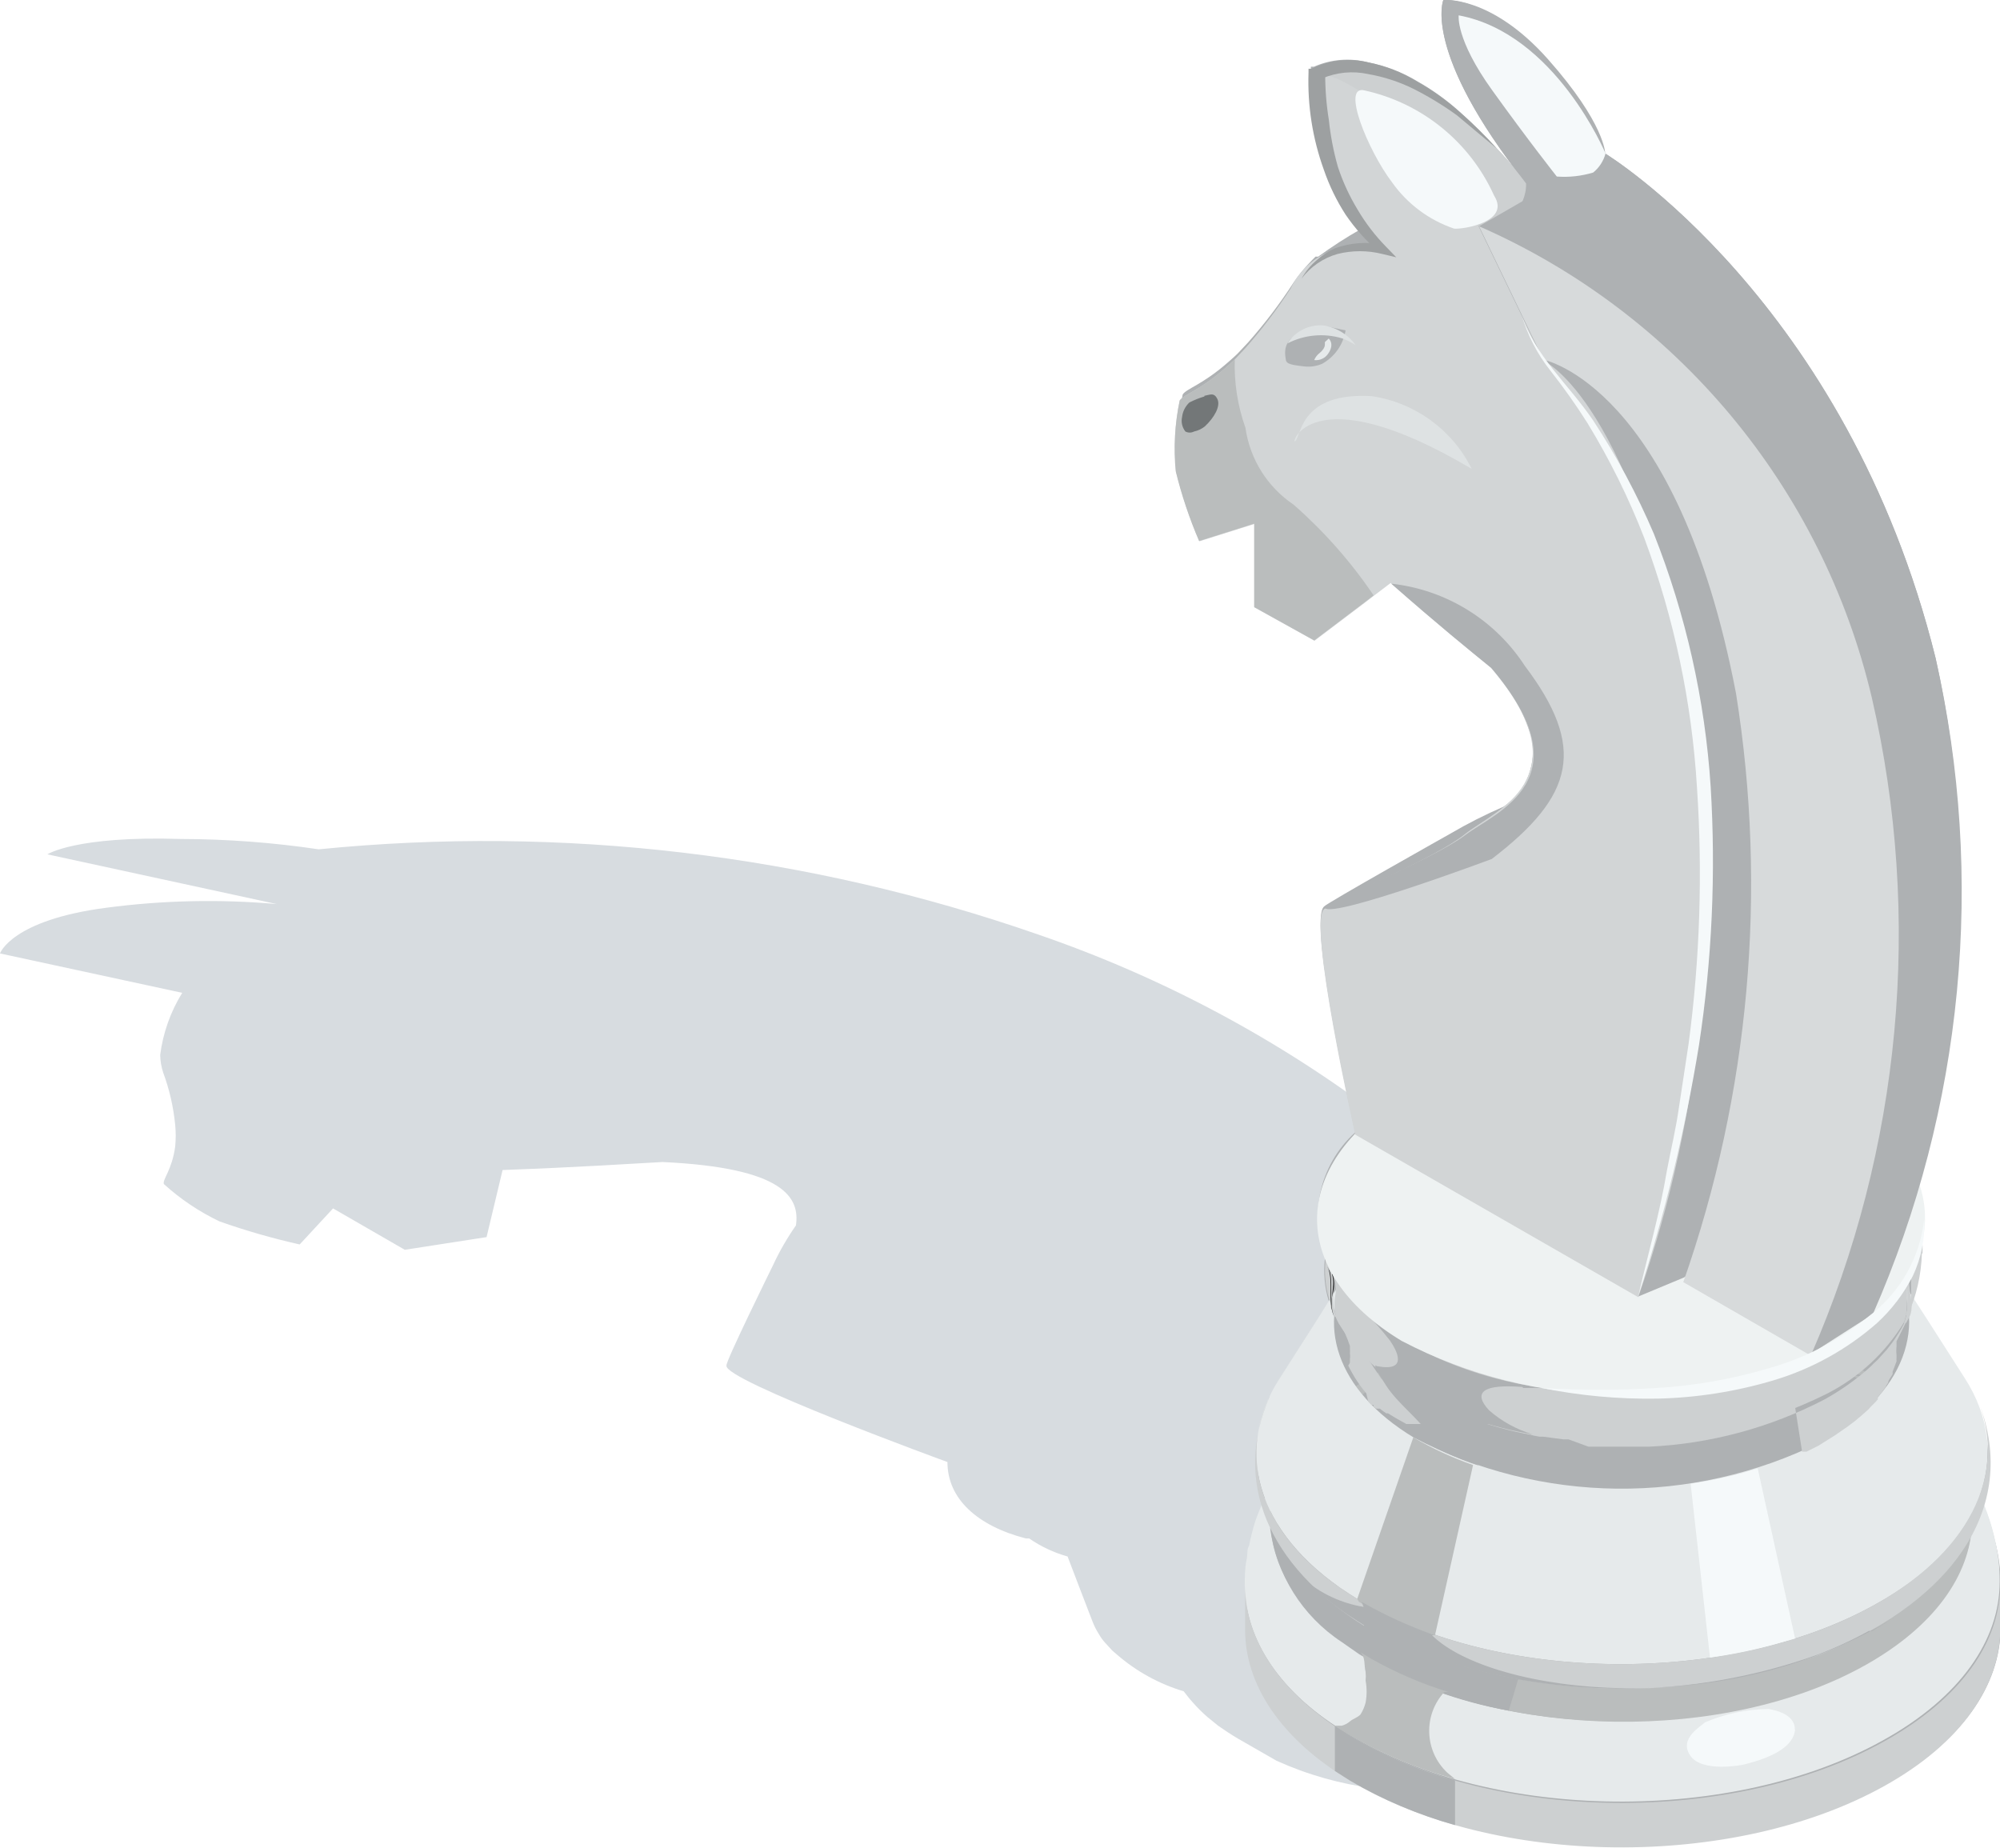
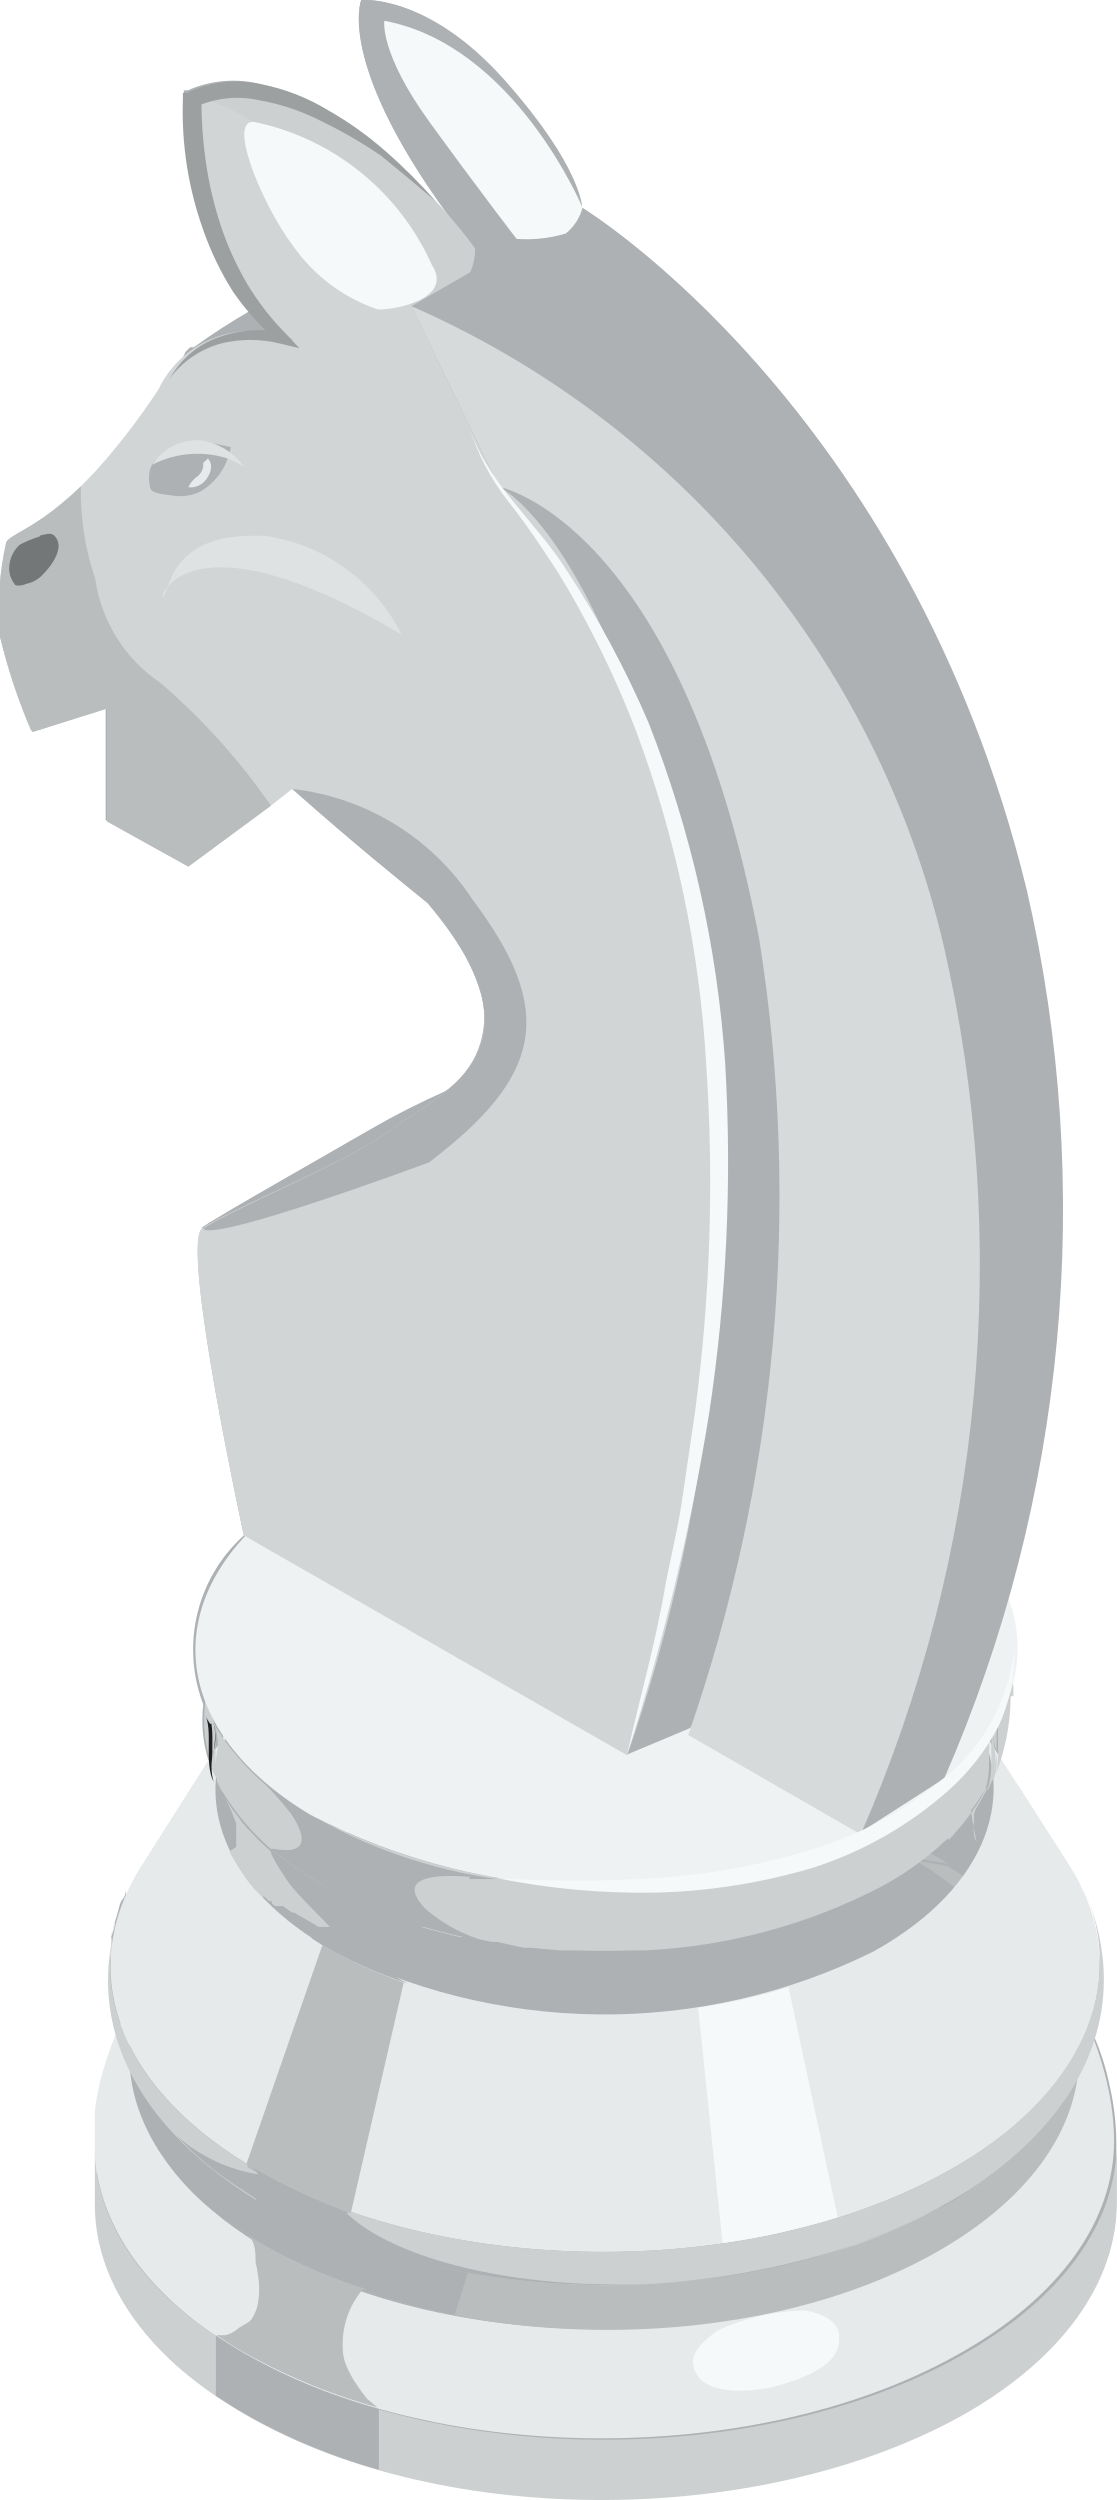
- <svg xmlns="http://www.w3.org/2000/svg" viewBox="0 0 59.93 55.36">
+ <svg xmlns="http://www.w3.org/2000/svg" viewBox="0 0 24.72 55.36">
  <defs>
-     <style>.cls-1{isolation:isolate;}.cls-2{fill:#d7dce0;mix-blend-mode:multiply;}.cls-3{fill:#aeb1b3;}.cls-4{fill:#242424;}.cls-5{fill:#2c2c2c;}.cls-6{fill:#e6eaeb;}.cls-7{fill:#babdbd;}.cls-8{fill:#cdd0d1;}.cls-9{fill:#1f1f1f;}.cls-10{fill:#f5f9fa;}.cls-11{fill:#eef2f2;}.cls-12{fill:#d2d5d6;}.cls-13{fill:#d7dadb;}.cls-14{fill:#dee2e3;}.cls-15{fill:#9da0a1;}.cls-16{fill:#737778;}</style>
+     <style>.cls-1{fill:#aeb1b3;}.cls-2{fill:#242424;}.cls-3{fill:#2c2c2c;}.cls-4{fill:#e6eaeb;}.cls-5{fill:#babdbd;}.cls-6{fill:#cdd0d1;}.cls-7{fill:#1f1f1f;}.cls-8{fill:#f5f9fa;}.cls-9{fill:#eef2f2;}.cls-10{fill:#d2d5d6;}.cls-11{fill:#d7dadb;}.cls-12{fill:#dee2e3;}.cls-13{fill:#9da0a1;}.cls-14{fill:#737778;}</style>
  </defs>
-   <g class="cls-1">
-     <g id="Capa_2" data-name="Capa 2">
-       <g id="layer">
-         <path class="cls-2" d="M57.4,45.35a9.42,9.42,0,0,0-1.65-1.92l-.83-.81-4.8-4.68a2.35,2.35,0,0,0-.53-.41c-1.42-.71-3.39-.56-4.87-1.27-1.19-.57-2.2-1.9-3.24-2.71A36.86,36.86,0,0,0,31.1,28,50.34,50.34,0,0,0,9.55,25.45a28.41,28.41,0,0,0-4.13-.31c-3.15-.1-4,.46-4,.46l6.87,1.49a23.26,23.26,0,0,0-5.1.11C.34,27.57,0,28.57,0,28.57l5.46,1.18a4.67,4.67,0,0,0-.66,1.86,1.78,1.78,0,0,0,.09.53,6.29,6.29,0,0,1,.36,1.57,3.33,3.33,0,0,1,0,.64v0c-.09.7-.39,1-.34,1.13s0,0,0,0A6.89,6.89,0,0,0,6.58,36.6a20.91,20.91,0,0,0,2.4.69l1-1.08,2.15,1.24,2.45-.38.32-1.34.16-.67c2.4-.09,3.68-.18,4.79-.24,3.67.17,4.12,1.08,4,1.9a7.83,7.83,0,0,0-.69,1.2s-1.45,2.94-1.39,3c-.12.43,6.62,2.89,6.62,2.89h0c0,1.1.89,1.91,2.35,2.29h0l.05,0s0,0,.05,0a3.85,3.85,0,0,0,1.15.54c.25.65.49,1.29.74,1.93a2.14,2.14,0,0,0,.2.4v0a1.44,1.44,0,0,0,.18.25l0,0,.22.24h0l.14.12a5.42,5.42,0,0,0,2,1.1c.08.1.15.2.26.32a4.73,4.73,0,0,0,.45.45l.32.26c.17.12.41.28.6.39l1.15.66a10.22,10.22,0,0,0,5.95.76h.08l.41,0,.17,0,.55-.08.08,0,.45-.08.14,0,.4-.08.16,0,.37-.09.17,0,.38-.1.15,0,.49-.14h0l.48-.15a24.13,24.13,0,0,0,6.26-3C56.64,48.47,58.66,47.5,57.4,45.35Z" />
-         <path class="cls-3" d="M59.78,46.18a6.87,6.87,0,0,0-.35-1.1,4.53,4.53,0,0,0,0-2.37s0,.09,0,.14a4.21,4.21,0,0,0-.12-.48s0,.07,0,.11l-.06-.2c0-.08-.06-.17-.1-.26a2.34,2.34,0,0,0-.09-.24,1.72,1.72,0,0,1,.07.21,4.16,4.16,0,0,0-.35-.7l-1.1-1.72c-.14-.21-.28-.43-.41-.65a5.27,5.27,0,0,0,.23-1.36V37.4a2.11,2.11,0,0,0,0-.25,3,3,0,0,0-.09-1.62A31.26,31.26,0,0,0,58,19.72C55.34,9,48.1,4.6,48.1,4.6s0-.89-1.71-2.82S43.25,0,43.25,0s-.6,1.45,2.18,5.11a8.88,8.88,0,0,0-.6-.68l0,0-.19-.19c-.06-.06-.11-.12-.18-.18a9.9,9.9,0,0,0-.73-.72,7.16,7.16,0,0,0-1.27-.91A4.47,4.47,0,0,0,41,1.87,2.47,2.47,0,0,0,39.37,2l-.09,0v.11a7.78,7.78,0,0,0,.46,2.92,6.14,6.14,0,0,0,.65,1.34,3.66,3.66,0,0,0,.38.5,13.07,13.07,0,0,0-1.27.82l-.08,0-.1.1,0,0-.13.14a4.25,4.25,0,0,0-.43.54,14.87,14.87,0,0,1-1.36,1.79h0l-.31.33h0c-.11.11-.22.2-.32.29l0,0h0c-.76.66-1.21.76-1.33.94a.05.05,0,0,0,0,0,7,7,0,0,0-.12,2.05,13.31,13.31,0,0,0,.7,2.09l1.65-.52v2.5l1.8,1L40.9,18l.26-.2.5-.38c1.2,1.05,2,1.67,2.59,2.19l.42.34a5.48,5.48,0,0,1,1.21,2.11,2,2,0,0,1-.82,2.11,14.52,14.52,0,0,0-1.6.81s-3.72,2.09-3.78,2.18h0c-.51.38.93,6.77.93,6.77h0a3.4,3.4,0,0,0-.82,3.93,1,1,0,0,1-.09-.21.18.18,0,0,1,0,.06A3.2,3.2,0,0,0,39.82,39l-1.5,2.36A6.77,6.77,0,0,0,38,42s0-.11.06-.16S38,42,38,42s-.09.24-.13.36a2.19,2.19,0,0,0-.1.34,1.27,1.27,0,0,1,.06-.18c0,.1-.06.21-.08.31s0-.09,0-.13,0,.16,0,.23,0,.12,0,.18a4.47,4.47,0,0,0,.12,2l-.19.5a6.62,6.62,0,0,0-.18.71c0,.14-.06.32-.08.45s0,.52-.05.75v1.33A5.27,5.27,0,0,0,40,53v0l.47.3a12.46,12.46,0,0,0,1.64.8c.19.08.39.14.58.21s.6.23.92.32v0c4.15,1.19,9.32.84,12.86-1.14,2.32-1.29,3.48-3,3.48-4.74V47.44A5.18,5.18,0,0,0,59.78,46.18Z" />
-         <path class="cls-4" d="M52.82,46.88a11.94,11.94,0,0,0,1.94-1,5.29,5.29,0,0,0,1.65-1.41H55Z" />
-         <path class="cls-5" d="M54.79,40.65a.69.69,0,0,0-.13-.11h0A.69.69,0,0,1,54.79,40.65Z" />
-         <path class="cls-4" d="M54.34,45.73l-1.52,1.15-1.8-1V43.34l-1.65.53a13.31,13.31,0,0,1-.7-2.09,7,7,0,0,1,.12-2.06l0,0a8.65,8.65,0,0,1,2-1.59h0a6.36,6.36,0,0,1-.64.63l0,0h0c-.23.43.29,2,1.5,4.14A6.78,6.78,0,0,0,54.34,45.73Z" />
-         <path class="cls-3" d="M39.69,41.64,39.82,39,43,41.16l14.2-2.1.35,1.18s-5.1,5.44-5.59,5.45-6.16-.12-7-.2S39.69,41.64,39.69,41.64Z" />
-         <path class="cls-6" d="M37.3,47.51c0-.23,0-.52.05-.75s0-.31.08-.45a6.62,6.62,0,0,1,.18-.71c.08-.24.16-.42.24-.62a8.13,8.13,0,0,1,1.44-2.26c-2,2.25-1.44,5.07,1.75,7,4,2.42,10.65,2.48,14.83.15C59.31,47.94,60,45,57.92,42.67h0a9.21,9.21,0,0,1,.79,1,7.22,7.22,0,0,1,.64,1.18,6.58,6.58,0,0,1,.43,1.29,5.18,5.18,0,0,1,.14,1.26c0,1.73-1.16,3.45-3.48,4.74-4.5,2.52-11.66,2.45-16-.16C38.35,50.76,37.31,49.13,37.3,47.51Z" />
-         <path class="cls-7" d="M56.18,41.27l-.7-.12A14.85,14.85,0,0,0,42,41c-3.8,2.12-3.92,5.61-.28,7.8A14.85,14.85,0,0,0,55.2,49c3.79-2.12,3.92-5.61.28-7.8l.7.12c4,2.42,3.87,6.26-.31,8.59S45.05,52.13,41,49.71s-3.87-6.26.31-8.59S52.17,38.86,56.18,41.27Z" />
-         <path class="cls-3" d="M41.74,48.81l-.22-.13L41,48.34a4.36,4.36,0,0,1-1.94-3.09l-1,.54a4.85,4.85,0,0,0,2.14,3.41l.53.37.24.14a13.14,13.14,0,0,0,4.24,1.55l.3-1A11.86,11.86,0,0,1,41.74,48.81Z" />
-         <path class="cls-6" d="M38.32,41.34c.73-1.14,1.46-2.29,2.18-3.44-1.1,1.74-.48,3.76,1.87,5.18a13.43,13.43,0,0,0,12.19.13c2.55-1.43,3.27-3.55,2.11-5.35,0,.06.08.12.11.17l.44.69.55.85,1.1,1.72c1.48,2.29.57,5-2.68,6.79-4.37,2.44-11.3,2.37-15.49-.15C37.7,46.12,36.92,43.55,38.32,41.34Z" />
-         <path class="cls-8" d="M40,39.46c-.05-.1-.09-.2-.13-.3l0-.1a3,3,0,0,1-.15-1.3c0-.07,0-.08,0-.12a2.85,2.85,0,0,0,.12.31c.21.36,0,1.06.21,1.51Z" />
-         <path class="cls-8" d="M57.59,37.56a5,5,0,0,1-.42,1.85c.2-.43,0-1.1.17-1.47a3.88,3.88,0,0,1,.15-.36,2.32,2.32,0,0,0,.12-.68,1.87,1.87,0,0,0,0,.45v.21Z" />
-         <path class="cls-8" d="M56.83,40.79a.61.61,0,0,1,0-.12s0,0,0-.06v0a1.22,1.22,0,0,1,0-.27.06.06,0,0,0,0,0,.64.64,0,0,1,0-.07v0l0-.08c.05-.1.13-.25.27-.54l0,0v0h0l0-.08-.12.23c-.06.11-.13.21-.2.32l-.07.1-.17.22-.1.11-.18.2-.12.11c-.06.07-.14.13-.21.2a7.63,7.63,0,0,1-1.25.87,12.67,12.67,0,0,1-5.27,1.42H48l-.35,0H47.6L47,43.13l-.16,0-.6-.08-.11,0-.59-.11-.15,0-.56-.14-.17,0-.48-.15-.07,0-.1,0-.53-.2-.06,0-.08,0-.45-.2-.13-.07h0c-.18-.09-.35-.19-.52-.29a3.28,3.28,0,0,1-.31-.2l0,0-.05,0-.2-.15h0a.27.27,0,0,1-.08-.07,1.84,1.84,0,0,1-.22-.17l0,0L41,40.73l-.06-.06a1.29,1.29,0,0,1-.16-.17l-.07-.07-.15-.17a.18.18,0,0,0-.05-.07,4.11,4.11,0,0,1-.34-.51,1.51,1.51,0,0,1-.11-.22l.06.13v0a4.15,4.15,0,0,1,.33.74s0,.07,0,.1v0a.62.62,0,0,1,0,.13.45.45,0,0,1,0,.16s0,0,0,.05h0l0,.06a.41.41,0,0,1-.05.09c.05.11.12.22.18.33h0a3.9,3.9,0,0,0,.36.5l0,0h0L41,42l0,0,0,0,0,0,.1.1.06,0,0,.05h0l0,0,0,0,.07.06,0,0,0,0,.07,0,0,0,0,0,.05,0,0,0,.06.05.13.09.05,0,0,0,0,0,0,0h0l.23.14.32.18h0l0,0h0l0,0h.06l.07,0,.06,0,0,0,0,0,.05,0,0,0h0l.06,0,.05,0,0,0,0,0h0l.08,0,0,0h.05l.07,0,.05,0h0l0,0,.05,0,.08,0h0l0,0h0l0,0,.06,0h0l.07,0,.06,0h.09l.09,0h.12l.07,0,.11,0,.07,0,.05,0h.13l.09,0h.09l.07,0h.1l.1,0,.09,0h.35l.1,0H46l.09,0,.16,0h.2l.12,0,.13,0h3l.37,0h.08l.15,0,.38,0h.07a13.84,13.84,0,0,0,1.48-.31h0l.06,0,.54-.16.06,0h0l.1,0,.25-.1.13,0,.07,0,.07,0h0l.12,0,.14-.06L54,43.5l.06,0,.07,0,0,0h0l0,0,.36-.18L55,43h0l.07-.05.29-.2.12-.09a1.73,1.73,0,0,0,.21-.17,1.27,1.27,0,0,0,.12-.1l.18-.16,0,0h0l0,0,.08-.09.14-.14.06-.07,0-.07a1,1,0,0,0,.13-.16l.06-.08,0,0,.12-.19v0h0l0,0v0l0,0,0,0c0-.08.09-.17.13-.25a.13.13,0,0,0,0-.07v0Z" />
-         <path class="cls-8" d="M40.13,39.68a1.51,1.51,0,0,1-.11-.22l0-.06a1.47,1.47,0,0,1,0-.62,1.16,1.16,0,0,0,0-.61l0,.06c.17.47,0,1,.17,1.45Z" />
-         <path class="cls-9" d="M39.93,38.17a1.05,1.05,0,0,1,0,.61,1.18,1.18,0,0,0,.05.68c-.22-.45,0-1.15-.21-1.51l.12.22Z" />
-         <path class="cls-8" d="M40,39.46c-.22-.45,0-1.15-.21-1.51l.12.22,0,0c.13.41-.13.84.07,1.24Z" />
-         <path class="cls-8" d="M57.17,39.41a1.31,1.31,0,0,0,0-.68,1.29,1.29,0,0,1,0-.61,2.39,2.39,0,0,0,.12-.22c-.2.36,0,1.06-.19,1.51Z" />
-         <path class="cls-8" d="M57.05,39.64c.21-.45,0-1.16.19-1.52l0,.05c-.12.41.14.84,0,1.24l-.12.23Z" />
-         <path class="cls-8" d="M37.31,48.84V47.51c0,1.62,1.05,3.25,3.15,4.51,4.33,2.61,11.49,2.68,16,.16,2.32-1.29,3.49-3,3.48-4.74v1.34c0,1.72-1.16,3.45-3.48,4.74-4.51,2.51-11.67,2.44-16-.16C38.36,52.1,37.31,50.47,37.31,48.84Z" />
-         <path class="cls-8" d="M40.86,48.71C38,46.9,36.92,44.4,38.05,41.84c-1,2.09-.13,4.42,2.65,6.09,4.19,2.52,11.12,2.59,15.49.15,3-1.68,4-4.12,3-6.3,1.38,3.1-.4,6.09-4.65,7.8a17.4,17.4,0,0,1-11.76,0,11.93,11.93,0,0,1-1.88-.9Z" />
-         <path class="cls-8" d="M40.13,39.68c-.21-.44,0-1.15-.2-1.51a5.71,5.71,0,0,0,2.09,2,14.18,14.18,0,0,0,12.86.13,5.82,5.82,0,0,0,2.36-2.19c-.19.36,0,1.07-.19,1.52a5.78,5.78,0,0,1-2.3,2.13,13.84,13.84,0,0,1-12.58-.13A5.44,5.44,0,0,1,40.13,39.68Z" />
-         <path class="cls-7" d="M40.45,52a5,5,0,0,1-.45-.29l.21,0a.63.63,0,0,0,.23-.12c.1-.09.24-.12.33-.22a1.24,1.24,0,0,0,.15-.35,1.81,1.81,0,0,0,0-.66,1.19,1.19,0,0,0,0-.26v0c-.05-.2,0-.43-.15-.59l.31.19a11.7,11.7,0,0,0,2.32,1s-.08,0-.12,0a1.72,1.72,0,0,0,.09,2.42l.23.19A13.19,13.19,0,0,1,40.45,52Z" />
-         <path class="cls-10" d="M53.79,51.83q-.07.69-1.56,1.05s-1.22.25-1.58-.27.34-.89.44-1A5,5,0,0,1,53,51.21c.74.13.79.48.78.62Z" />
-         <path class="cls-7" d="M40.67,47.91l1.68-4.84h0a10.11,10.11,0,0,0,1.79.83L43,49a12.18,12.18,0,0,1-2.28-1l0,0Z" />
-         <path class="cls-10" d="M52.67,44l-.5.15a14.41,14.41,0,0,1-1.51.31l.58,5.21a15,15,0,0,0,1.91-.39l.64-.18Z" />
-         <path class="cls-3" d="M46.25,43.31c0,.08-.41.21-1.22.22L44,43.59s0,.07,0,.09.22.18.32.24l0,0a9.6,9.6,0,0,1-1.92-.87l-.24-.15.27.07c.27.12.27.12.46.1-.39-.58-1-1-1.36-1.56s-.32-.56-.31-.6a6.31,6.31,0,0,0,1,.7A10.91,10.91,0,0,0,45.89,43l.17.09s.22.13.19.23Z" />
-         <path class="cls-3" d="M40,53.06V51.72l.47.3a12.77,12.77,0,0,0,3.13,1.33v1.34a13.42,13.42,0,0,1-3.14-1.33l-.47-.3Z" />
-         <path class="cls-3" d="M56,48.87a11.93,11.93,0,0,1-1.53.71,17.43,17.43,0,0,1-11.75,0l-.62-.25a12,12,0,0,1-1.26-.65l-.48-.31a8.37,8.37,0,0,1-.89-.7l-.32-.31L39,47.25l.06.06a3.66,3.66,0,0,0,1.8.84L40.8,48A12.9,12.9,0,0,0,43,49l-.09,0c1.76,1.75,8.87,2.69,14-.63l-.49.31-.33.2Z" />
-         <path class="cls-3" d="M45.62,41.56c-1.16-.09-1.51.15-1,.7a3.51,3.51,0,0,0,1.31.72,10.91,10.91,0,0,1-3.72-1.34,6.31,6.31,0,0,1-1-.7l.07,0c.93.17.57-.48.37-.77a9.09,9.09,0,0,0-.74-.84,7.24,7.24,0,0,0,1.12.83,11.57,11.57,0,0,0,4.23,1.43l-.62,0Z" />
-         <path class="cls-11" d="M55.15,32.85h0c3.48,2.1,3.36,5.43-.27,7.46A14.18,14.18,0,0,1,42,40.18c-3.48-2.1-3.36-5.43.26-7.46a14.2,14.2,0,0,1,12.87.13Z" />
-         <path class="cls-3" d="M52.87,36.69a36.12,36.12,0,0,0,1.57-17.64C52.73,9.85,50,8.62,50,8.62l-1.93-4s0-.89-1.71-2.82S43.25,0,43.25,0s-.65,1.54,2.48,5.5a2.24,2.24,0,0,0-2.14-.12c-.37.19-4,2.11-4.39,2.65-.59.92-.44,1.14-.12,1.11a.31.31,0,0,0-.23.18c-.14.34.47,1.59.52,2.14a13.31,13.31,0,0,0,.7,2.09l1.29-.08V16l2,2,2-2c1.48,1.3,2.33,1.22,3,1.8,2.83,3.37.15,4.32-.78,5S44,24.65,43.46,25c0,0-3.78,2.12-3.78,2.19.28,1.47,9.41,11.66,9.41,11.66l1.37-.57ZM40,8.82a1.36,1.36,0,0,1-.66.25C39.78,8.94,40.24,8.65,40,8.82Z" />
-         <path class="cls-8" d="M39.47,2.18s1.19-.8,3.2.47A11.19,11.19,0,0,1,45.73,5.5a1.27,1.27,0,0,1-1.41,1.28C42.85,6.83,39.47,2.18,39.47,2.18Z" />
-         <path class="cls-12" d="M49.09,38.87,40.61,34s-1.44-6.39-.93-6.76S43,25.72,43.89,25s3.62-1.66.78-5c-.71-.58-1.53-1.24-3-2.53l-.5.38-.26.2-1.52,1.15-1.8-1v-2.5l-1.65.52a13.31,13.31,0,0,1-.7-2.09A7,7,0,0,1,35.35,12a.05.05,0,0,1,0,0c.12-.18.57-.28,1.33-.94h0l0,0c.1-.09.21-.18.32-.29h0l.31-.33h0a14.87,14.87,0,0,0,1.36-1.79,2.27,2.27,0,0,1,3-1.08c-.63-.39-2.1-1.67-2.2-5.36,0,0,1.06-.05,2.78,1.89a14.14,14.14,0,0,1,2.07,2.71l1.93,4S49,12,50.66,21.23A36.12,36.12,0,0,1,49.09,38.87Z" />
-         <path class="cls-3" d="M44.7,25.74s-4.74,1.77-5,1.47c.5-.38,3.28-1.49,4.21-2.19s3.62-1.66.78-5c-.71-.58-1.53-1.24-3-2.53a5.48,5.48,0,0,1,4,2.46C47.54,22.4,47.18,23.84,44.7,25.74Z" />
-         <path class="cls-3" d="M58,19.72C55.34,9,48.1,4.6,48.1,4.6L44.32,6.78a18.39,18.39,0,0,1,9.55,12.79,76.87,76.87,0,0,1,.39,21l1.86-1.19A31.52,31.52,0,0,0,58,19.72Z" />
-         <path class="cls-13" d="M56.09,20.91A20.59,20.59,0,0,0,44.32,6.78l1.93,4s4,.76,5.77,10a36.09,36.09,0,0,1-1.58,17.64l3.82,2.2A31.52,31.52,0,0,0,56.09,20.91Z" />
-         <path class="cls-3" d="M39.8,9.83c-.66.1-1.43.15-1.27.94,0,.15.23.17.55.21a1.06,1.06,0,0,0,.54-.08,1.4,1.4,0,0,0,.7-1l-.52-.11Z" />
-         <path class="cls-6" d="M39.81,10.15l-.11.1v.08c0,.08-.07.18-.16.25a.5.5,0,0,0-.16.21h0a.44.44,0,0,0,.43-.21c.19-.29,0-.44,0-.44Z" />
-         <path class="cls-14" d="M39.64,9.75a1.17,1.17,0,0,0-1.06.54,2.19,2.19,0,0,1,1.64-.15,2,2,0,0,1,.4.2A1.44,1.44,0,0,0,39.64,9.75Z" />
-         <path class="cls-10" d="M57.66,36.52a3.64,3.64,0,0,1-.34,1.71,5,5,0,0,1-1.08,1.42,8.31,8.31,0,0,1-3.09,1.71,13.24,13.24,0,0,1-3.48.55,16.22,16.22,0,0,1-3.48-.32,26.79,26.79,0,0,0,3.47,0A14.83,14.83,0,0,0,53,41a8.28,8.28,0,0,0,3-1.56A4.2,4.2,0,0,0,57.66,36.52Z" />
-         <path class="cls-14" d="M44.1,14.05a4,4,0,0,0-3-2.18C39,11.75,39,13,38.82,13.21S39.2,11.15,44.1,14.05Z" />
-         <path class="cls-15" d="M44.85,4.45c-.4-.33-.79-.66-1.2-1a9.59,9.59,0,0,0-1.3-.79A5,5,0,0,0,41,2.22a2.27,2.27,0,0,0-1.38.13l.09-.15a8.42,8.42,0,0,0,.11,1.4A8.24,8.24,0,0,0,40.09,5a6.18,6.18,0,0,0,.59,1.28,5.74,5.74,0,0,0,.85,1.11l.31.32-.42-.1a2.76,2.76,0,0,0-1.34,0A2.05,2.05,0,0,0,39,8.35a2,2,0,0,1,.45-.55A2,2,0,0,1,40,7.44a2.71,2.71,0,0,1,1.44-.11l-.12.22a5.74,5.74,0,0,1-1-1.12,6.14,6.14,0,0,1-.65-1.34,7.78,7.78,0,0,1-.46-2.92V2.06l.09,0A2.47,2.47,0,0,1,41,1.87a4.47,4.47,0,0,1,1.47.58,7.16,7.16,0,0,1,1.27.91A11.32,11.32,0,0,1,44.85,4.45Z" />
-         <path class="cls-10" d="M44.77,5.86a5.57,5.57,0,0,0-3.88-3.15c-.71-.18.1,1.8.82,2.75a3.76,3.76,0,0,0,1.86,1.39C43.81,6.88,45.28,6.66,44.77,5.86Z" />
-         <path class="cls-10" d="M43.71.46s-.1.71,1,2.24,1.94,2.59,1.94,2.59a3,3,0,0,0,1.09-.12,1.1,1.1,0,0,0,.37-.57S46.61,1,43.71.46Z" />
-         <path class="cls-10" d="M45.59,9.42C46,10.68,47,11.51,47.74,12.6A21.67,21.67,0,0,1,49.56,16a25,25,0,0,1,1.7,7.57,36.53,36.53,0,0,1-.35,7.75,50.87,50.87,0,0,1-1.82,7.52c.29-1.26.65-2.5.86-3.77.12-.63.27-1.25.36-1.89l.29-1.91a38.58,38.58,0,0,0,.25-7.67,25.88,25.88,0,0,0-1.58-7.48,21.56,21.56,0,0,0-1.7-3.44,18.6,18.6,0,0,0-1.11-1.57A4.91,4.91,0,0,1,45.59,9.42Z" />
-         <path class="cls-7" d="M41.16,17.84l-.26.2-1.52,1.15-1.8-1v-2.5l-1.65.52a13.31,13.31,0,0,1-.7-2.09A7,7,0,0,1,35.35,12a.05.05,0,0,1,0,0c.12-.18.57-.28,1.33-.94h0l0,0c.1-.09.21-.18.32-.29a5.58,5.58,0,0,0,.32,2.05,3.34,3.34,0,0,0,1.44,2.3A14.14,14.14,0,0,1,41.16,17.84Z" />
-         <path class="cls-16" d="M36.09,11.88a2.65,2.65,0,0,0-.45.18.71.71,0,0,0-.22.44.52.52,0,0,0,.1.43.28.28,0,0,0,.26,0,.78.78,0,0,0,.32-.15c.29-.27.48-.61.38-.82s-.22-.13-.39-.1Z" />
-       </g>
+   <g id="Capa_2" data-name="Capa 2">
+     <g id="layer">
+       <path class="cls-1" d="M24.57,46.18a5.3,5.3,0,0,0-.35-1.1,4.53,4.53,0,0,0,0-2.37.66.66,0,0,1,0,.14,2.77,2.77,0,0,0-.11-.48s0,.07,0,.11l-.06-.2c0-.08-.07-.17-.1-.26a2.44,2.44,0,0,0-.1-.24A1.8,1.8,0,0,1,24,42a5.08,5.08,0,0,0-.35-.7l-1.1-1.72-.42-.65a4.87,4.87,0,0,0,.23-1.36V37.4a2.13,2.13,0,0,0,0-.25,3.19,3.19,0,0,0-.09-1.62,31.28,31.28,0,0,0,.42-15.81C20.13,9,12.89,4.6,12.89,4.6s0-.89-1.71-2.82S8,0,8,0s-.59,1.45,2.19,5.11c-.15-.18-.35-.41-.61-.68l0,0a1.62,1.62,0,0,0-.18-.19l-.19-.18a9.78,9.78,0,0,0-.72-.72,7.55,7.55,0,0,0-1.27-.91A4.53,4.53,0,0,0,5.8,1.87,2.47,2.47,0,0,0,4.16,2l-.09,0v.11a7.78,7.78,0,0,0,.46,2.92,6.63,6.63,0,0,0,.65,1.34,4.7,4.7,0,0,0,.38.5,14.44,14.44,0,0,0-1.27.82l-.08,0-.1.1,0,0A1.49,1.49,0,0,0,4,8.08a3.54,3.54,0,0,0-.44.54,14.87,14.87,0,0,1-1.36,1.79h0l-.32.33h0c-.11.11-.22.2-.32.29s0,0,0,0h0c-.76.66-1.21.76-1.33.94l0,0A6.66,6.66,0,0,0,0,14.09a12.51,12.51,0,0,0,.69,2.09l1.65-.52v2.5l1.8,1L5.69,18l.27-.2.49-.38c1.2,1.05,2,1.67,2.59,2.19l.43.34a5.43,5.43,0,0,1,1.2,2.11,2,2,0,0,1-.82,2.11,16.73,16.73,0,0,0-1.6.81S4.53,27.11,4.48,27.2h0C4,27.58,5.4,34,5.4,34h0a3.4,3.4,0,0,0-.82,3.93L4.5,37.7v.06A3,3,0,0,0,4.62,39l-1.5,2.36a4.06,4.06,0,0,0-.33.66s0-.11,0-.16,0,.12-.07.19-.09.24-.13.36l-.1.34a1.27,1.27,0,0,0,.06-.18c0,.1-.06.21-.08.31s0-.09,0-.13a2.23,2.23,0,0,0,0,.23l0,.18a4.47,4.47,0,0,0,.13,2,4,4,0,0,0-.19.5,6.46,6.46,0,0,0-.19.71,3.79,3.79,0,0,0-.07.45c0,.23,0,.52,0,.75v1.33A5.28,5.28,0,0,0,4.78,53v0l.47.3a11.87,11.87,0,0,0,1.64.8c.19.08.39.14.58.21s.6.23.91.32v0c4.16,1.19,9.32.84,12.86-1.14,2.32-1.29,3.49-3,3.48-4.74V47.44A5.72,5.72,0,0,0,24.57,46.18Z" />
+       <path class="cls-2" d="M17.61,46.88a11.73,11.73,0,0,0,1.95-1,5.45,5.45,0,0,0,1.65-1.41H19.83Z" />
+       <path class="cls-3" d="M19.59,40.65l-.13-.11h0Z" />
+       <path class="cls-2" d="M19.13,45.73l-1.52,1.15-1.79-1V43.34l-1.65.53a12.32,12.32,0,0,1-.7-2.09,6.73,6.73,0,0,1,.11-2.06l0,0a8.66,8.66,0,0,1,2-1.59h0a5.41,5.41,0,0,1-.64.63s0,0,0,0h0c-.23.43.3,2,1.5,4.14A6.78,6.78,0,0,0,19.13,45.73Z" />
+       <path class="cls-1" d="M4.48,41.64,4.62,39l3.14,2.18L22,39.06l.35,1.18s-5.1,5.44-5.59,5.45-6.16-.12-7-.2S4.48,41.64,4.48,41.64Z" />
+       <path class="cls-4" d="M2.1,47.51c0-.23,0-.52,0-.75a3.79,3.79,0,0,1,.07-.45,6.46,6.46,0,0,1,.19-.71c.08-.24.15-.42.23-.62a8.67,8.67,0,0,1,1.44-2.26c-2,2.25-1.43,5.07,1.75,7,4,2.42,10.65,2.48,14.83.15,3.44-1.92,4.15-4.86,2.05-7.19h0a8.16,8.16,0,0,1,.79,1,8.75,8.75,0,0,1,.65,1.18,7.48,7.48,0,0,1,.42,1.29,5.72,5.72,0,0,1,.15,1.26c0,1.73-1.16,3.45-3.48,4.74-4.51,2.52-11.67,2.45-16-.16C3.15,50.76,2.1,49.13,2.1,47.51Z" />
+       <path class="cls-5" d="M21,41.27l-.7-.12A14.85,14.85,0,0,0,6.81,41c-3.79,2.12-3.92,5.61-.28,7.8A14.85,14.85,0,0,0,20,49c3.79-2.12,3.92-5.61.28-7.8l.7.12c4,2.42,3.87,6.26-.31,8.59S9.84,52.13,5.83,49.71,2,43.45,6.14,41.12,17,38.86,21,41.27Z" />
+       <path class="cls-1" d="M6.53,48.81l-.21-.13-.49-.34a4.39,4.39,0,0,1-1.94-3.09l-1,.54A4.87,4.87,0,0,0,5.07,49.2l.53.37.23.14a13.14,13.14,0,0,0,4.24,1.55l.31-1A11.92,11.92,0,0,1,6.53,48.81Z" />
+       <path class="cls-4" d="M3.12,41.34,5.3,37.9c-1.1,1.74-.49,3.76,1.87,5.18a13.41,13.41,0,0,0,12.18.13c2.56-1.43,3.27-3.55,2.12-5.35,0,.06.07.12.11.17.14.23.29.46.44.69s.36.57.55.85l1.1,1.72c1.47,2.29.56,5-2.69,6.79-4.36,2.44-11.3,2.37-15.49-.15C2.5,46.12,1.72,43.55,3.12,41.34Z" />
+       <path class="cls-6" d="M4.81,39.46c0-.1-.09-.2-.13-.3l0-.1a3,3,0,0,1-.14-1.3c0-.07,0-.08,0-.12a2.88,2.88,0,0,0,.13.31c.2.36,0,1.06.2,1.51Z" />
+       <path class="cls-6" d="M22.38,37.56A4.76,4.76,0,0,1,22,39.41c.21-.43,0-1.1.17-1.47l.15-.36a2.32,2.32,0,0,0,.12-.68,1.87,1.87,0,0,0,0,.45v.21Z" />
+       <path class="cls-6" d="M21.62,40.79l-.05-.12s0,0,0-.06v0a.83.83,0,0,1,0-.27.06.06,0,0,1,0,0,.14.14,0,0,1,0-.07v0a.41.41,0,0,1,0-.08c0-.1.12-.25.27-.54v0h0l0-.08a2.4,2.4,0,0,1-.11.23,2.92,2.92,0,0,1-.21.32l-.07.1-.17.22-.1.11a1.62,1.62,0,0,1-.18.2L21,40.7l-.22.2a7.23,7.23,0,0,1-1.25.87,12.63,12.63,0,0,1-5.27,1.42H12.83l-.34,0H12.4l-.65-.06-.16,0L11,43l-.11,0-.58-.11-.16,0-.56-.14-.16,0-.49-.15-.06,0-.11,0-.53-.2-.06,0-.07,0L7.63,42l-.13-.07h0L7,41.64a3.28,3.28,0,0,1-.31-.2l0,0-.05,0-.21-.15h0l-.09-.07L6.05,41,6,41l-.24-.22-.06-.06-.16-.17-.07-.07-.14-.17-.05-.07a3.23,3.23,0,0,1-.34-.51,1.55,1.55,0,0,1-.12-.22.54.54,0,0,0,.07.13v0a4.42,4.42,0,0,1,.34.74s0,.07,0,.1v.15a.94.94,0,0,1,0,.16l0,.05h0l0,.06L5.08,41c.06.11.12.22.19.33h0a3.9,3.9,0,0,0,.36.5l0,0h0L5.8,42l0,0,0,0,.05,0,.11.1.06,0a.12.12,0,0,0,0,.05h0l0,0,0,0,.07.06,0,0,0,0,.07,0,0,0,.05,0,.06,0,0,0,.07.05.12.09.05,0,0,0,0,0,0,0h0l.24.14.31.18h0l0,0h0l0,0h.06l.07,0,.06,0,0,0,0,0,.06,0,0,0H8l.06,0,.05,0,0,0,0,0h.06l.08,0,.05,0h.05l.06,0,.05,0h0l0,0,0,0,.09,0h0l0,0h0l.06,0,0,0h0l.08,0,.05,0h.1l.09,0h.12l.06,0,.11,0,.07,0,0,0h.13l.09,0h.09l.08,0h.09l.1,0,.1,0h.35l.09,0h.07l.1,0,.15,0h.2l.12,0,.14,0h3l.36,0H15l.15,0,.38,0h.08a14.38,14.38,0,0,0,1.48-.31h0l.06,0,.54-.16.05,0h0l.1,0,.26-.1.13,0,.07,0,.07,0h0l.11,0,.15-.06.15-.07.06,0,.07,0,0,0h0l0,0,.36-.18c.14-.08.28-.16.41-.25h0l.07-.05.3-.2.12-.09.21-.17.12-.1.18-.16v0h0l0,0,.08-.09a.93.93,0,0,0,.14-.14l.06-.07.06-.07.13-.16.06-.08,0,0,.12-.19,0,0h0l0,0,0,0v0l0,0,.13-.25s0-.05-.05-.07v0S21.63,40.81,21.62,40.79Z" />
+       <path class="cls-6" d="M4.93,39.68a1.55,1.55,0,0,1-.12-.22l0-.06a1.43,1.43,0,0,1,0-.62,1.29,1.29,0,0,0,0-.61l0,.06c.17.47,0,1,.18,1.45Z" />
+       <path class="cls-7" d="M4.73,38.17a1.18,1.18,0,0,1,0,.61,1.27,1.27,0,0,0,0,.68c-.22-.45,0-1.15-.2-1.51a1.19,1.19,0,0,0,.12.22Z" />
+       <path class="cls-6" d="M4.81,39.46c-.22-.45,0-1.15-.2-1.51a1.19,1.19,0,0,0,.12.22l0,0c.12.41-.13.84.06,1.24Z" />
+       <path class="cls-6" d="M22,39.41a1.27,1.27,0,0,0,.05-.68,1.08,1.08,0,0,1,0-.61l.12-.22c-.21.36,0,1.06-.2,1.51Z" />
+       <path class="cls-6" d="M21.85,39.64c.21-.45,0-1.16.19-1.52l0,.05c-.13.41.13.84-.06,1.24a2.4,2.4,0,0,1-.11.23Z" />
+       <path class="cls-6" d="M2.1,48.84V47.51c0,1.62,1,3.25,3.15,4.51,4.32,2.61,11.48,2.68,16,.16,2.32-1.29,3.48-3,3.48-4.74v1.34c0,1.72-1.16,3.45-3.48,4.74C16.73,56,9.58,56,5.25,53.36,3.15,52.1,2.11,50.47,2.1,48.84Z" />
+       <path class="cls-6" d="M5.66,48.71C2.74,46.9,1.71,44.4,2.84,41.84c-1,2.09-.12,4.42,2.65,6.09,4.19,2.52,11.13,2.59,15.49.15,3-1.68,4-4.12,3-6.3,1.39,3.1-.4,6.09-4.65,7.8a17.37,17.37,0,0,1-11.75,0,11.14,11.14,0,0,1-1.88-.9Z" />
+       <path class="cls-6" d="M4.93,39.68c-.22-.44,0-1.15-.2-1.51a5.67,5.67,0,0,0,2.08,2,14.2,14.2,0,0,0,12.87.13A6,6,0,0,0,22,38.12c-.2.36,0,1.07-.19,1.52a5.81,5.81,0,0,1-2.31,2.13A13.84,13.84,0,0,1,7,41.64,5.48,5.48,0,0,1,4.93,39.68Z" />
+       <path class="cls-5" d="M5.24,52l-.45-.29.21,0a.68.68,0,0,0,.24-.12c.09-.09.23-.12.32-.22a1,1,0,0,0,.15-.35,2,2,0,0,0,0-.66,2.38,2.38,0,0,0-.05-.26v0c0-.2,0-.43-.15-.59l.31.19a12,12,0,0,0,2.32,1s-.08,0-.11,0A1.87,1.87,0,0,0,7.59,52c0,.12,0,.45.54,1.12l.23.19A13.27,13.27,0,0,1,5.24,52Z" />
+       <path class="cls-8" d="M18.58,51.83c0,.46-.57.81-1.56,1.05,0,0-1.21.25-1.57-.27s.33-.89.43-1a5,5,0,0,1,1.93-.45c.74.13.79.48.77.62Z" />
+       <path class="cls-5" d="M5.46,47.91l1.68-4.84h0a9.89,9.89,0,0,0,1.8.83L7.77,49a12.18,12.18,0,0,1-2.28-1l0,0Z" />
+       <path class="cls-8" d="M17.46,44c-.16.06-.33.1-.5.15a14.22,14.22,0,0,1-1.5.31L16,49.67a15,15,0,0,0,1.91-.39c.22-.05.43-.12.64-.18Z" />
+       <path class="cls-1" d="M11,43.31c0,.08-.4.21-1.22.22l-1.07.06a.1.1,0,0,0,0,.09c0,.11.22.18.32.24l0,0a9.69,9.69,0,0,1-1.93-.87l-.23-.15L7.2,43c.26.12.26.12.45.1-.39-.58-1-1-1.36-1.56S6,41,6,40.94a6.83,6.83,0,0,0,1,.7A11,11,0,0,0,10.69,43l.17.09s.22.13.18.23Z" />
+       <path class="cls-1" d="M4.78,53.06V51.72l.47.3a13,13,0,0,0,3.14,1.33v1.34a13.17,13.17,0,0,1-3.13-1.33l-.47-.3Z" />
+       <path class="cls-1" d="M20.81,48.87a11.84,11.84,0,0,1-1.52.71,17.43,17.43,0,0,1-11.75,0l-.63-.25a13.13,13.13,0,0,1-1.26-.65l-.47-.31a6.66,6.66,0,0,1-.89-.7L4,47.39l-.13-.14.06.06a3.59,3.59,0,0,0,1.79.84L5.6,48a12.79,12.79,0,0,0,2.15,1l-.08,0c1.76,1.75,8.86,2.69,14-.63l-.48.31-.34.2Z" />
+       <path class="cls-1" d="M10.41,41.56c-1.16-.09-1.51.15-1,.7a3.48,3.48,0,0,0,1.32.72A11,11,0,0,1,7,41.64a6.83,6.83,0,0,1-1-.7l.07,0c.93.17.57-.48.38-.77a9.28,9.28,0,0,0-.75-.84,7.34,7.34,0,0,0,1.13.83A11.52,11.52,0,0,0,11,41.61l-.62,0Z" />
+       <path class="cls-9" d="M20,32.85h0c3.48,2.1,3.36,5.43-.27,7.46a14.2,14.2,0,0,1-12.87-.13c-3.48-2.1-3.36-5.43.27-7.46A14.2,14.2,0,0,1,20,32.85Z" />
+       <path class="cls-1" d="M17.66,36.69a36.06,36.06,0,0,0,1.58-17.64c-1.72-9.2-4.41-10.43-4.41-10.43l-1.94-4s0-.89-1.71-2.82S8,0,8,0s-.65,1.54,2.48,5.5a2.24,2.24,0,0,0-2.14-.12C8,5.57,4.34,7.49,4,8c-.58.92-.44,1.14-.12,1.11a.35.35,0,0,0-.23.18c-.14.34.47,1.59.53,2.14a12.32,12.32,0,0,0,.7,2.09l1.28-.08V16l2,2,2-2c1.48,1.3,2.33,1.22,3,1.8,2.83,3.37.14,4.32-.79,5S8.75,24.65,8.25,25c0,0-3.78,2.12-3.78,2.19.28,1.47,9.42,11.66,9.42,11.66l1.36-.57ZM4.82,8.82a1.35,1.35,0,0,1-.67.25C4.57,8.94,5,8.65,4.82,8.82Z" />
+       <path class="cls-6" d="M4.26,2.18s1.19-.8,3.2.47A11.19,11.19,0,0,1,10.52,5.5,1.27,1.27,0,0,1,9.11,6.78C7.64,6.83,4.26,2.18,4.26,2.18Z" />
+       <path class="cls-10" d="M13.89,38.87,5.4,34S4,27.58,4.47,27.21,7.75,25.72,8.68,25s3.62-1.66.79-5c-.71-.58-1.54-1.24-3-2.53L6,17.84l-.27.2L4.17,19.19l-1.8-1v-2.5l-1.65.52A12.51,12.51,0,0,1,0,14.09,6.66,6.66,0,0,1,.14,12l0,0c.12-.18.57-.28,1.33-.94h0s0,0,0,0,.21-.18.32-.29h0l.32-.33h0A14.87,14.87,0,0,0,3.51,8.62a2.27,2.27,0,0,1,3-1.08c-.62-.39-2.1-1.67-2.2-5.36,0,0,1.07-.05,2.78,1.89A13.54,13.54,0,0,1,9.11,6.78l1.94,4S13.74,12,15.46,21.23A36.25,36.25,0,0,1,13.89,38.87Z" />
+       <path class="cls-1" d="M9.5,25.74s-4.75,1.77-5,1.47C5,26.83,7.75,25.72,8.68,25s3.62-1.66.79-5c-.71-.58-1.54-1.24-3-2.53a5.51,5.51,0,0,1,4,2.46C12.33,22.4,12,23.84,9.5,25.74Z" />
+       <path class="cls-1" d="M22.74,19.72C20.13,9,12.89,4.6,12.89,4.6L9.11,6.78a18.42,18.42,0,0,1,9.56,12.79,77.3,77.3,0,0,1,.39,21l1.85-1.19A31.52,31.52,0,0,0,22.74,19.72Z" />
+       <path class="cls-11" d="M20.89,20.91A20.59,20.59,0,0,0,9.11,6.78l1.94,4s4,.76,5.76,10a36.27,36.27,0,0,1-1.57,17.64l3.82,2.2A31.52,31.52,0,0,0,20.89,20.91Z" />
+       <path class="cls-1" d="M4.59,9.83c-.65.1-1.43.15-1.27.94,0,.15.23.17.55.21a1.06,1.06,0,0,0,.54-.08,1.4,1.4,0,0,0,.7-1l-.52-.11Z" />
+       <path class="cls-4" d="M4.61,10.15l-.11.1v.08a.36.36,0,0,1-.17.25.61.61,0,0,0-.16.21h0a.43.43,0,0,0,.42-.21c.19-.29,0-.44,0-.44Z" />
+       <path class="cls-12" d="M4.44,9.75a1.18,1.18,0,0,0-1.07.54A2.2,2.2,0,0,1,5,10.14a2.28,2.28,0,0,1,.41.2A1.44,1.44,0,0,0,4.44,9.75Z" />
+       <path class="cls-8" d="M22.46,36.52a3.78,3.78,0,0,1-.35,1.71A5,5,0,0,1,21,39.65,8.39,8.39,0,0,1,18,41.36a13.37,13.37,0,0,1-3.48.55A16.31,16.31,0,0,1,11,41.59a26.79,26.79,0,0,0,3.47,0A14.63,14.63,0,0,0,17.82,41a8.24,8.24,0,0,0,3-1.56A4.24,4.24,0,0,0,22.46,36.52Z" />
+       <path class="cls-12" d="M8.89,14.05a4,4,0,0,0-3-2.18C3.81,11.75,3.78,13,3.62,13.21S4,11.15,8.89,14.05Z" />
+       <path class="cls-13" d="M9.64,4.45c-.39-.33-.78-.66-1.2-1A10.13,10.13,0,0,0,7.15,2.7a4.9,4.9,0,0,0-1.41-.48,2.23,2.23,0,0,0-1.37.13l.09-.15a9.61,9.61,0,0,0,.1,1.4A8.28,8.28,0,0,0,4.89,5a6.7,6.7,0,0,0,.58,1.28,5.79,5.79,0,0,0,.86,1.11l.3.32-.42-.1a2.72,2.72,0,0,0-1.33,0,2.11,2.11,0,0,0-1.12.77,2.17,2.17,0,0,1,.45-.55,2,2,0,0,1,.62-.36,2.74,2.74,0,0,1,1.45-.11l-.12.22a6.15,6.15,0,0,1-1-1.12,6.63,6.63,0,0,1-.65-1.34,7.78,7.78,0,0,1-.46-2.92V2.06l.09,0A2.47,2.47,0,0,1,5.8,1.87a4.53,4.53,0,0,1,1.48.58,7.55,7.55,0,0,1,1.27.91A11.21,11.21,0,0,1,9.64,4.45Z" />
+       <path class="cls-8" d="M9.56,5.86A5.54,5.54,0,0,0,5.68,2.71c-.7-.18.1,1.8.82,2.75A3.76,3.76,0,0,0,8.36,6.85C8.61,6.88,10.08,6.66,9.56,5.86Z" />
+       <path class="cls-8" d="M8.51.46s-.11.71,1,2.24,1.93,2.59,1.93,2.59a3,3,0,0,0,1.09-.12,1.1,1.1,0,0,0,.37-.57S11.4,1,8.51.46Z" />
+       <path class="cls-8" d="M10.38,9.42c.39,1.26,1.45,2.09,2.15,3.18A21.73,21.73,0,0,1,14.36,16a25.28,25.28,0,0,1,1.7,7.57,37.2,37.2,0,0,1-.36,7.75,50.84,50.84,0,0,1-1.81,7.52c.28-1.26.64-2.5.85-3.77.12-.63.28-1.25.37-1.89l.28-1.91a38.58,38.58,0,0,0,.25-7.67,25.23,25.23,0,0,0-1.58-7.48,21.56,21.56,0,0,0-1.7-3.44c-.35-.53-.7-1.07-1.1-1.57A5.1,5.1,0,0,1,10.38,9.42Z" />
+       <path class="cls-5" d="M6,17.84l-.27.2L4.17,19.19l-1.8-1v-2.5l-1.65.52A12.51,12.51,0,0,1,0,14.09,6.66,6.66,0,0,1,.14,12l0,0c.12-.18.57-.28,1.33-.94h0s0,0,0,0,.21-.18.32-.29a6,6,0,0,0,.32,2.05,3.34,3.34,0,0,0,1.44,2.3A14.33,14.33,0,0,1,6,17.84Z" />
+       <path class="cls-14" d="M.88,11.88a2.37,2.37,0,0,0-.44.18.7.7,0,0,0-.23.44.56.56,0,0,0,.11.43c0,.05.15.05.26,0a.69.69,0,0,0,.31-.15c.29-.27.48-.61.38-.82s-.22-.13-.39-.1Z" />
    </g>
  </g>
</svg>
